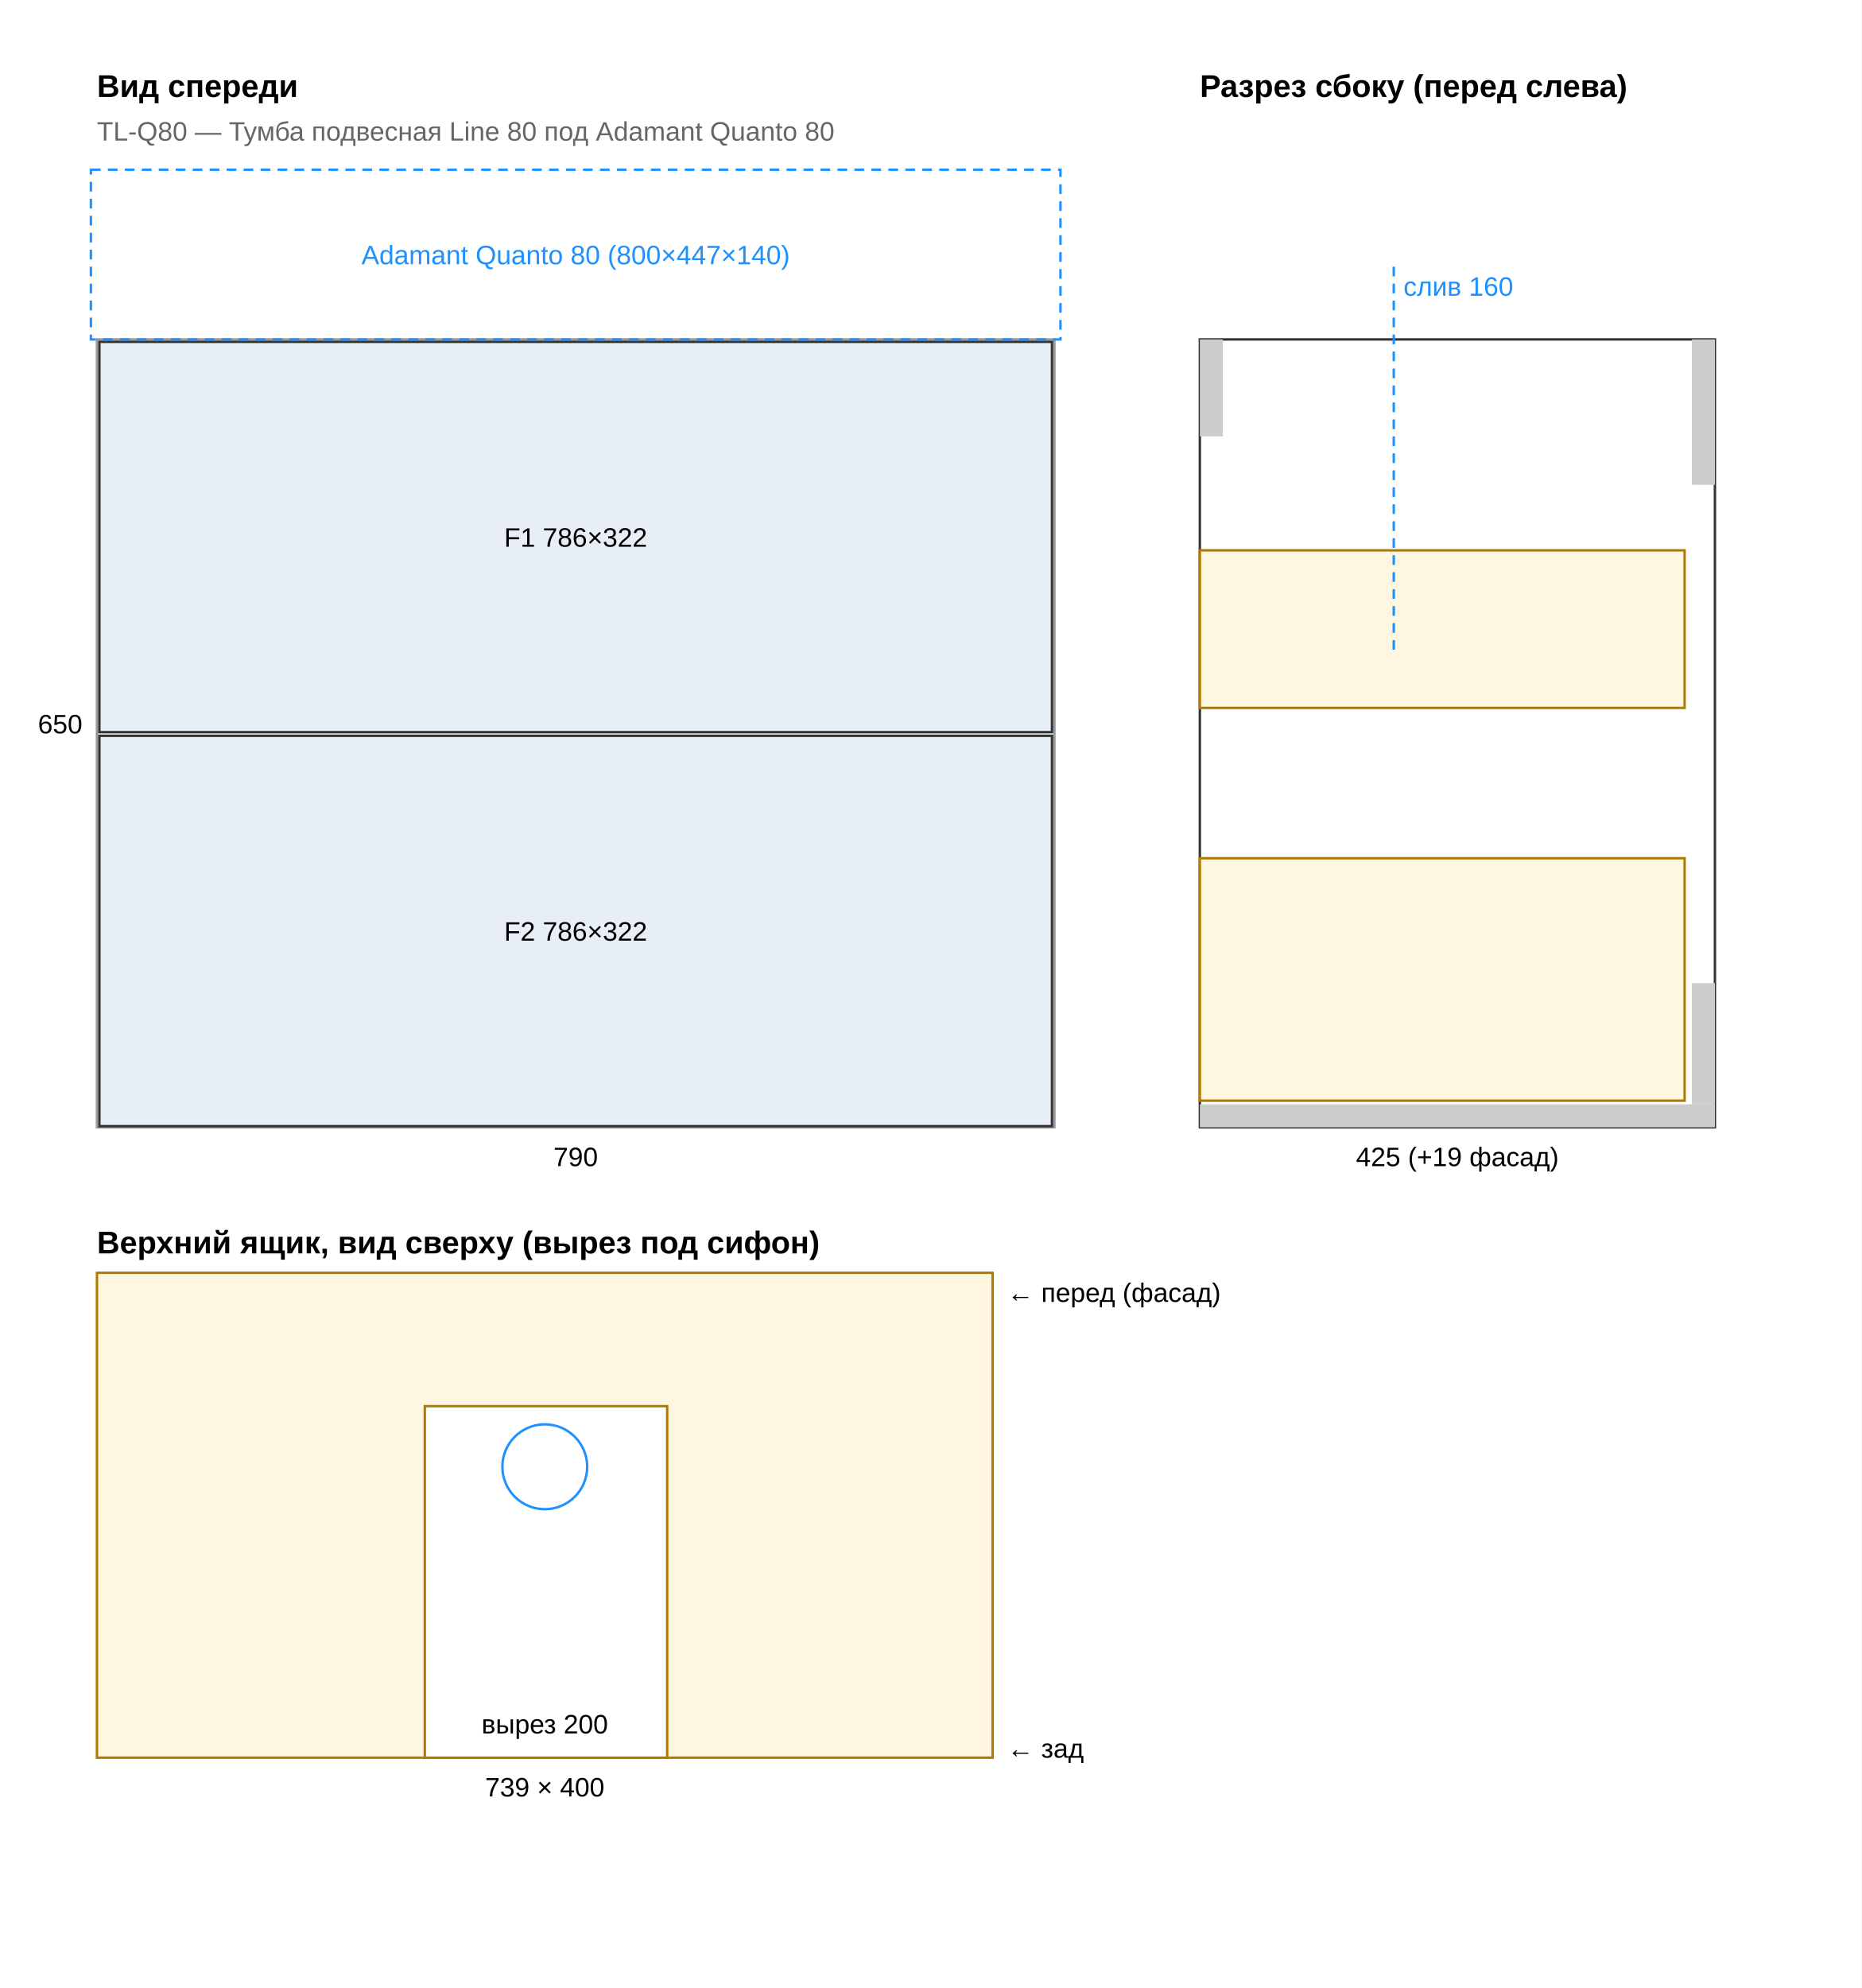
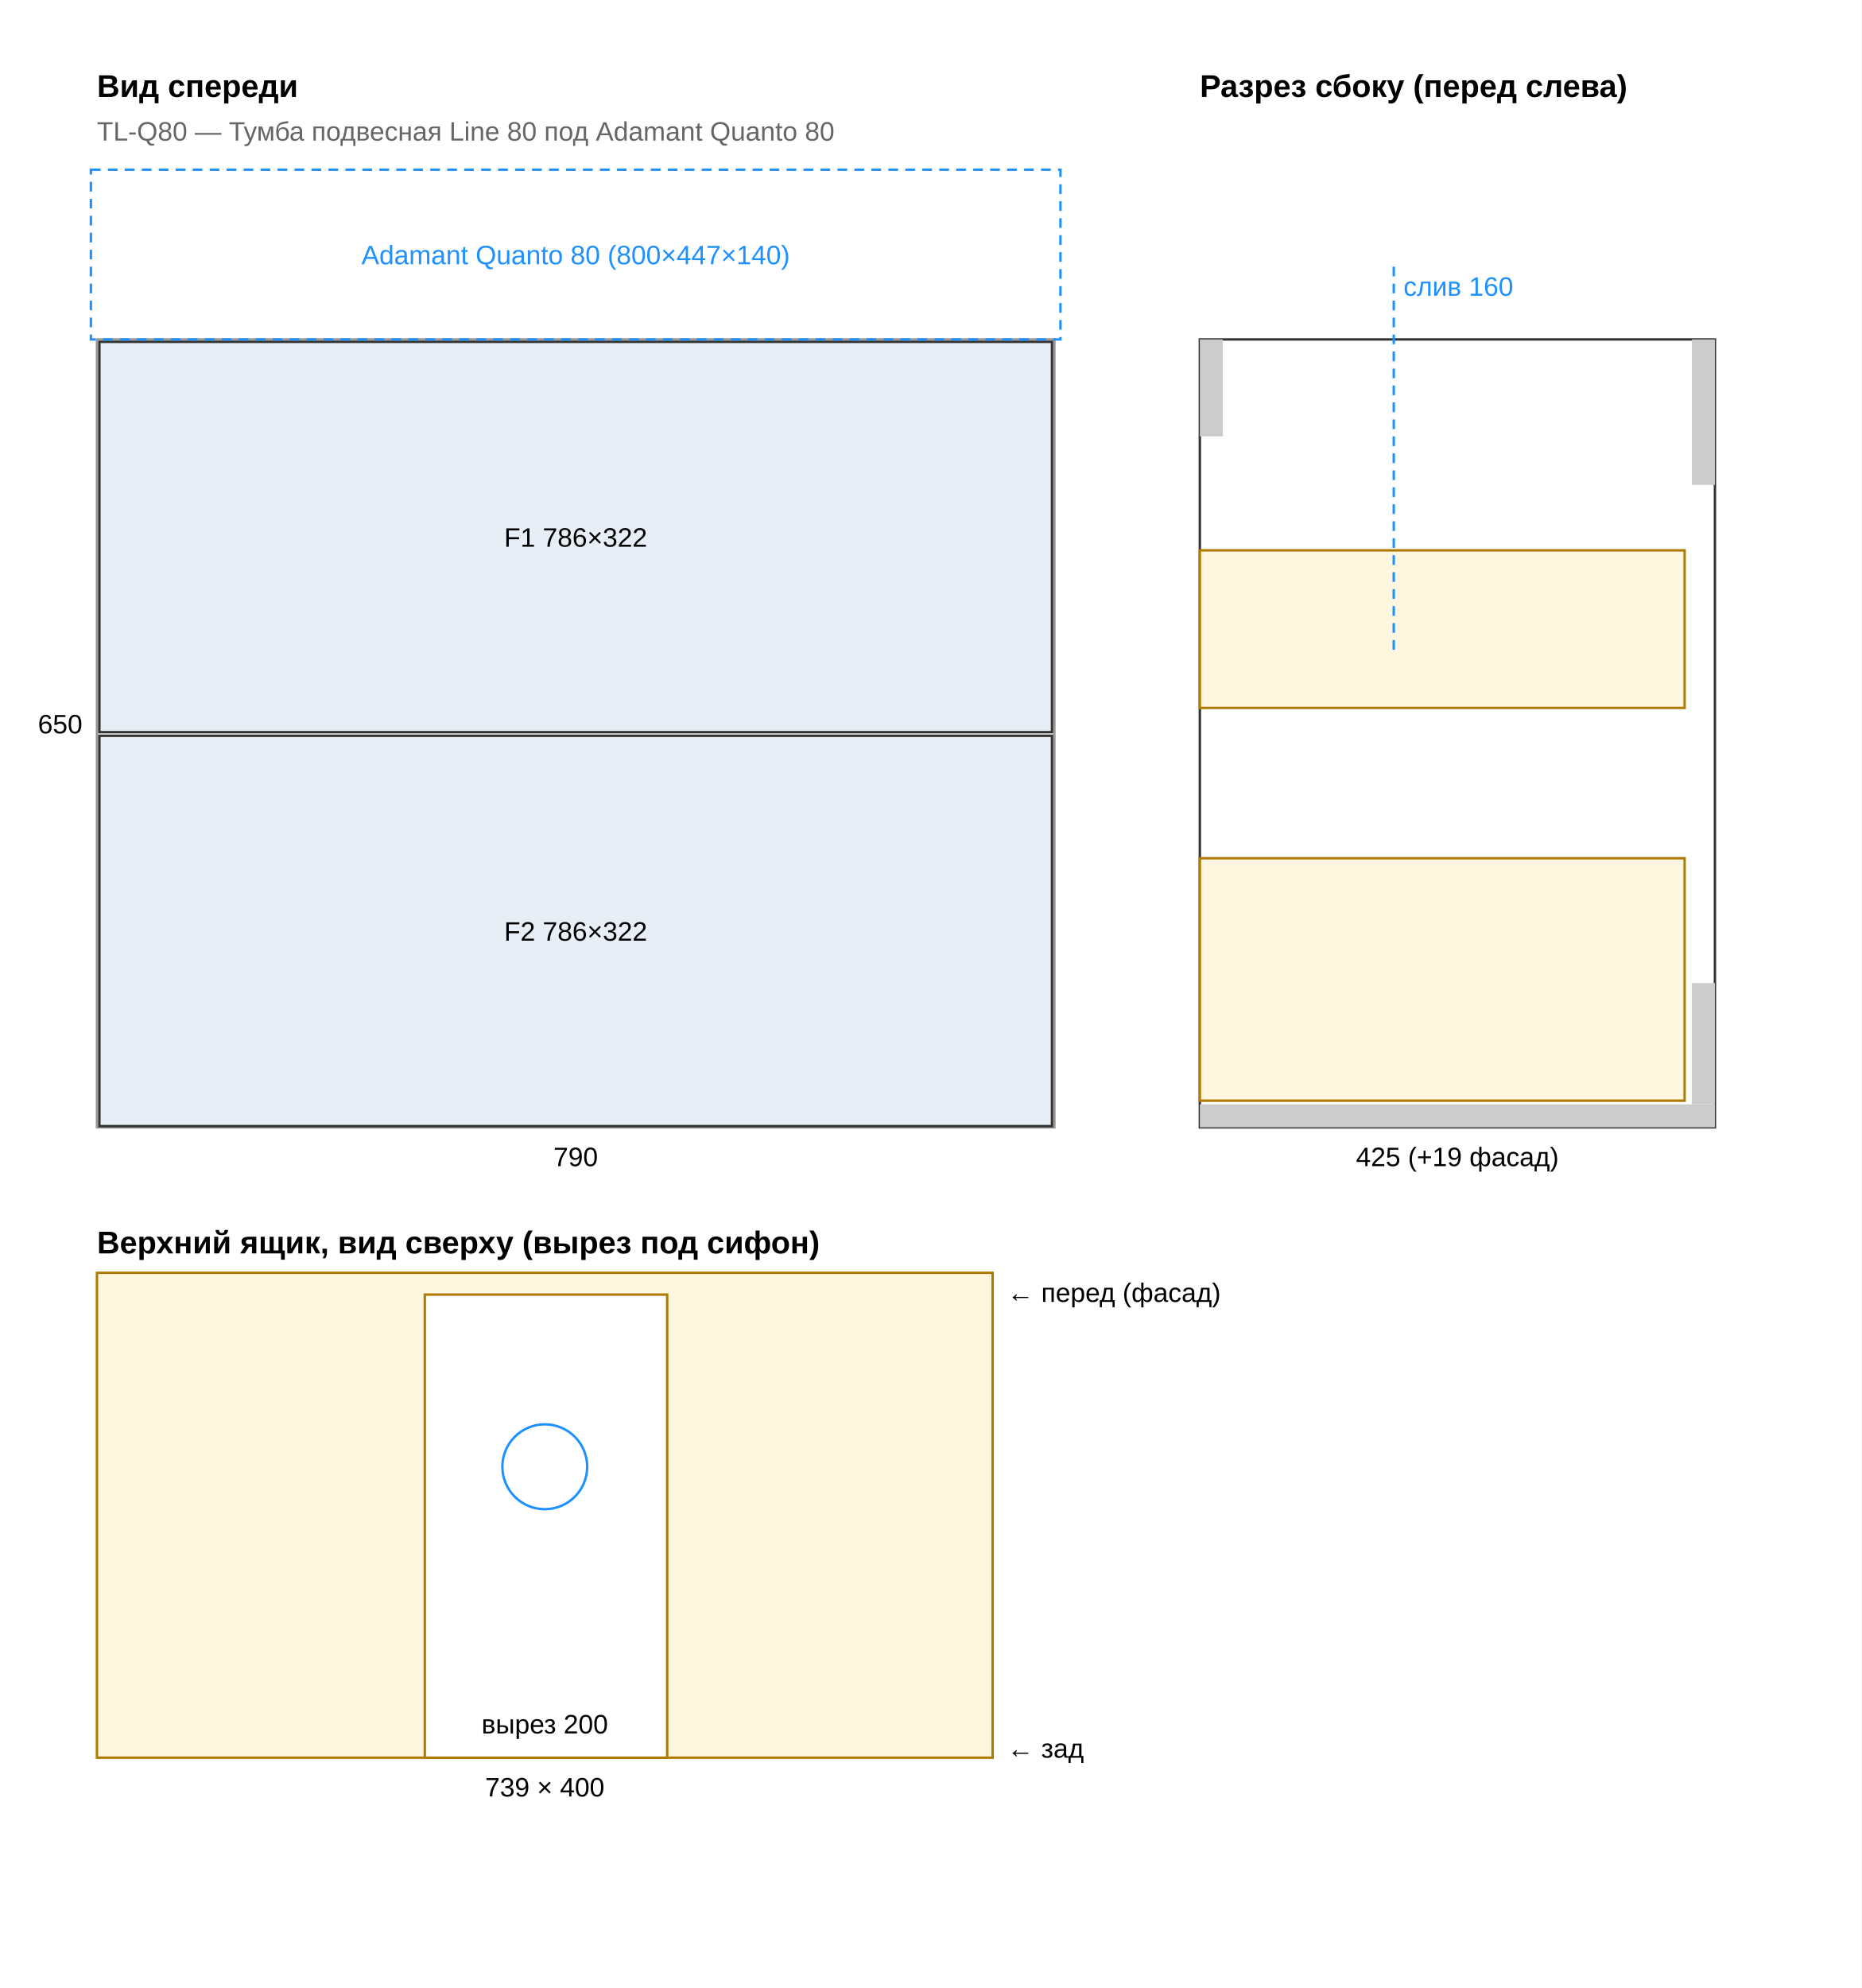
<svg xmlns="http://www.w3.org/2000/svg" width="768" height="820" viewBox="0 0 768 820" font-family="Arial" font-size="11">
  <rect width="100%" height="100%" fill="white" />
  <text x="40" y="40" font-size="13" font-weight="bold">Вид спереди</text>
  <rect x="40" y="140.0" width="395.0" height="325.0" fill="#f4f4f4" stroke="#999" />
  <rect x="41.0" y="141.0" width="393.0" height="161.0" fill="#e8eef5" stroke="#333" />
  <text x="237.5" y="225.5" text-anchor="middle">F1 786×322</text>
  <rect x="41.0" y="303.5" width="393.0" height="161.0" fill="#e8eef5" stroke="#333" />
  <text x="237.5" y="388.0" text-anchor="middle">F2 786×322</text>
  <rect x="37.5" y="70.0" width="400.0" height="70.0" fill="none" stroke="#1E90FF" stroke-dasharray="4 3" />
  <text x="237.5" y="109.0" text-anchor="middle" fill="#1E90FF">Adamant Quanto 80 (800×447×140)</text>
  <text x="40" y="58" fill="#666">TL-Q80 — Тумба подвесная Line 80 под Adamant Quanto 80</text>
  <text x="237.5" y="481.0" text-anchor="middle">790</text>
  <text x="34" y="302.5" text-anchor="end">650</text>
  <text x="495.0" y="40" font-size="13" font-weight="bold">Разрез сбоку (перед слева)</text>
  <rect x="495.0" y="140.0" width="212.5" height="325.0" fill="none" stroke="#333" />
  <rect x="495.0" y="455.5" width="212.5" height="9.5" fill="#ccc" />
  <rect x="495.0" y="140.0" width="9.5" height="40.0" fill="#ccc" />
  <rect x="698.0" y="140.0" width="9.5" height="60.0" fill="#ccc" />
  <rect x="698.0" y="405.5" width="9.5" height="50.0" fill="#ccc" />
  <rect x="495.0" y="354.0" width="200.0" height="100.0" fill="#fff6e0" stroke="#b07a00" />
  <rect x="495.0" y="227.0" width="200.0" height="65.0" fill="#fff6e0" stroke="#b07a00" />
  <line x1="575.0" y1="110.0" x2="575.0" y2="270.0" stroke="#1E90FF" stroke-dasharray="4 3" />
  <text x="579.0" y="122.0" fill="#1E90FF">слив 160</text>
  <text x="601.25" y="481.0" text-anchor="middle">425 (+19 фасад)</text>
  <text x="40" y="517.0" font-size="13" font-weight="bold">Верхний ящик, вид сверху (вырез под сифон)</text>
  <rect x="40" y="525.0" width="369.5" height="200.0" fill="#fff6e0" stroke="#b07a00" />
-   <rect x="175.25" y="580.0" width="100.0" height="145.0" fill="white" stroke="#b07a00" />
+   <rect x="175.25" y="534.0" width="100.0" height="191.0" fill="white" stroke="#b07a00" />
  <circle cx="224.75" cy="605.0" r="17.5" fill="none" stroke="#1E90FF" />
  <text x="224.75" y="715.0" text-anchor="middle">вырез 200</text>
  <text x="415.5" y="537.0">← перед (фасад)</text>
  <text x="415.5" y="725.0">← зад</text>
  <text x="224.75" y="741.0" text-anchor="middle">739 × 400</text>
</svg>
